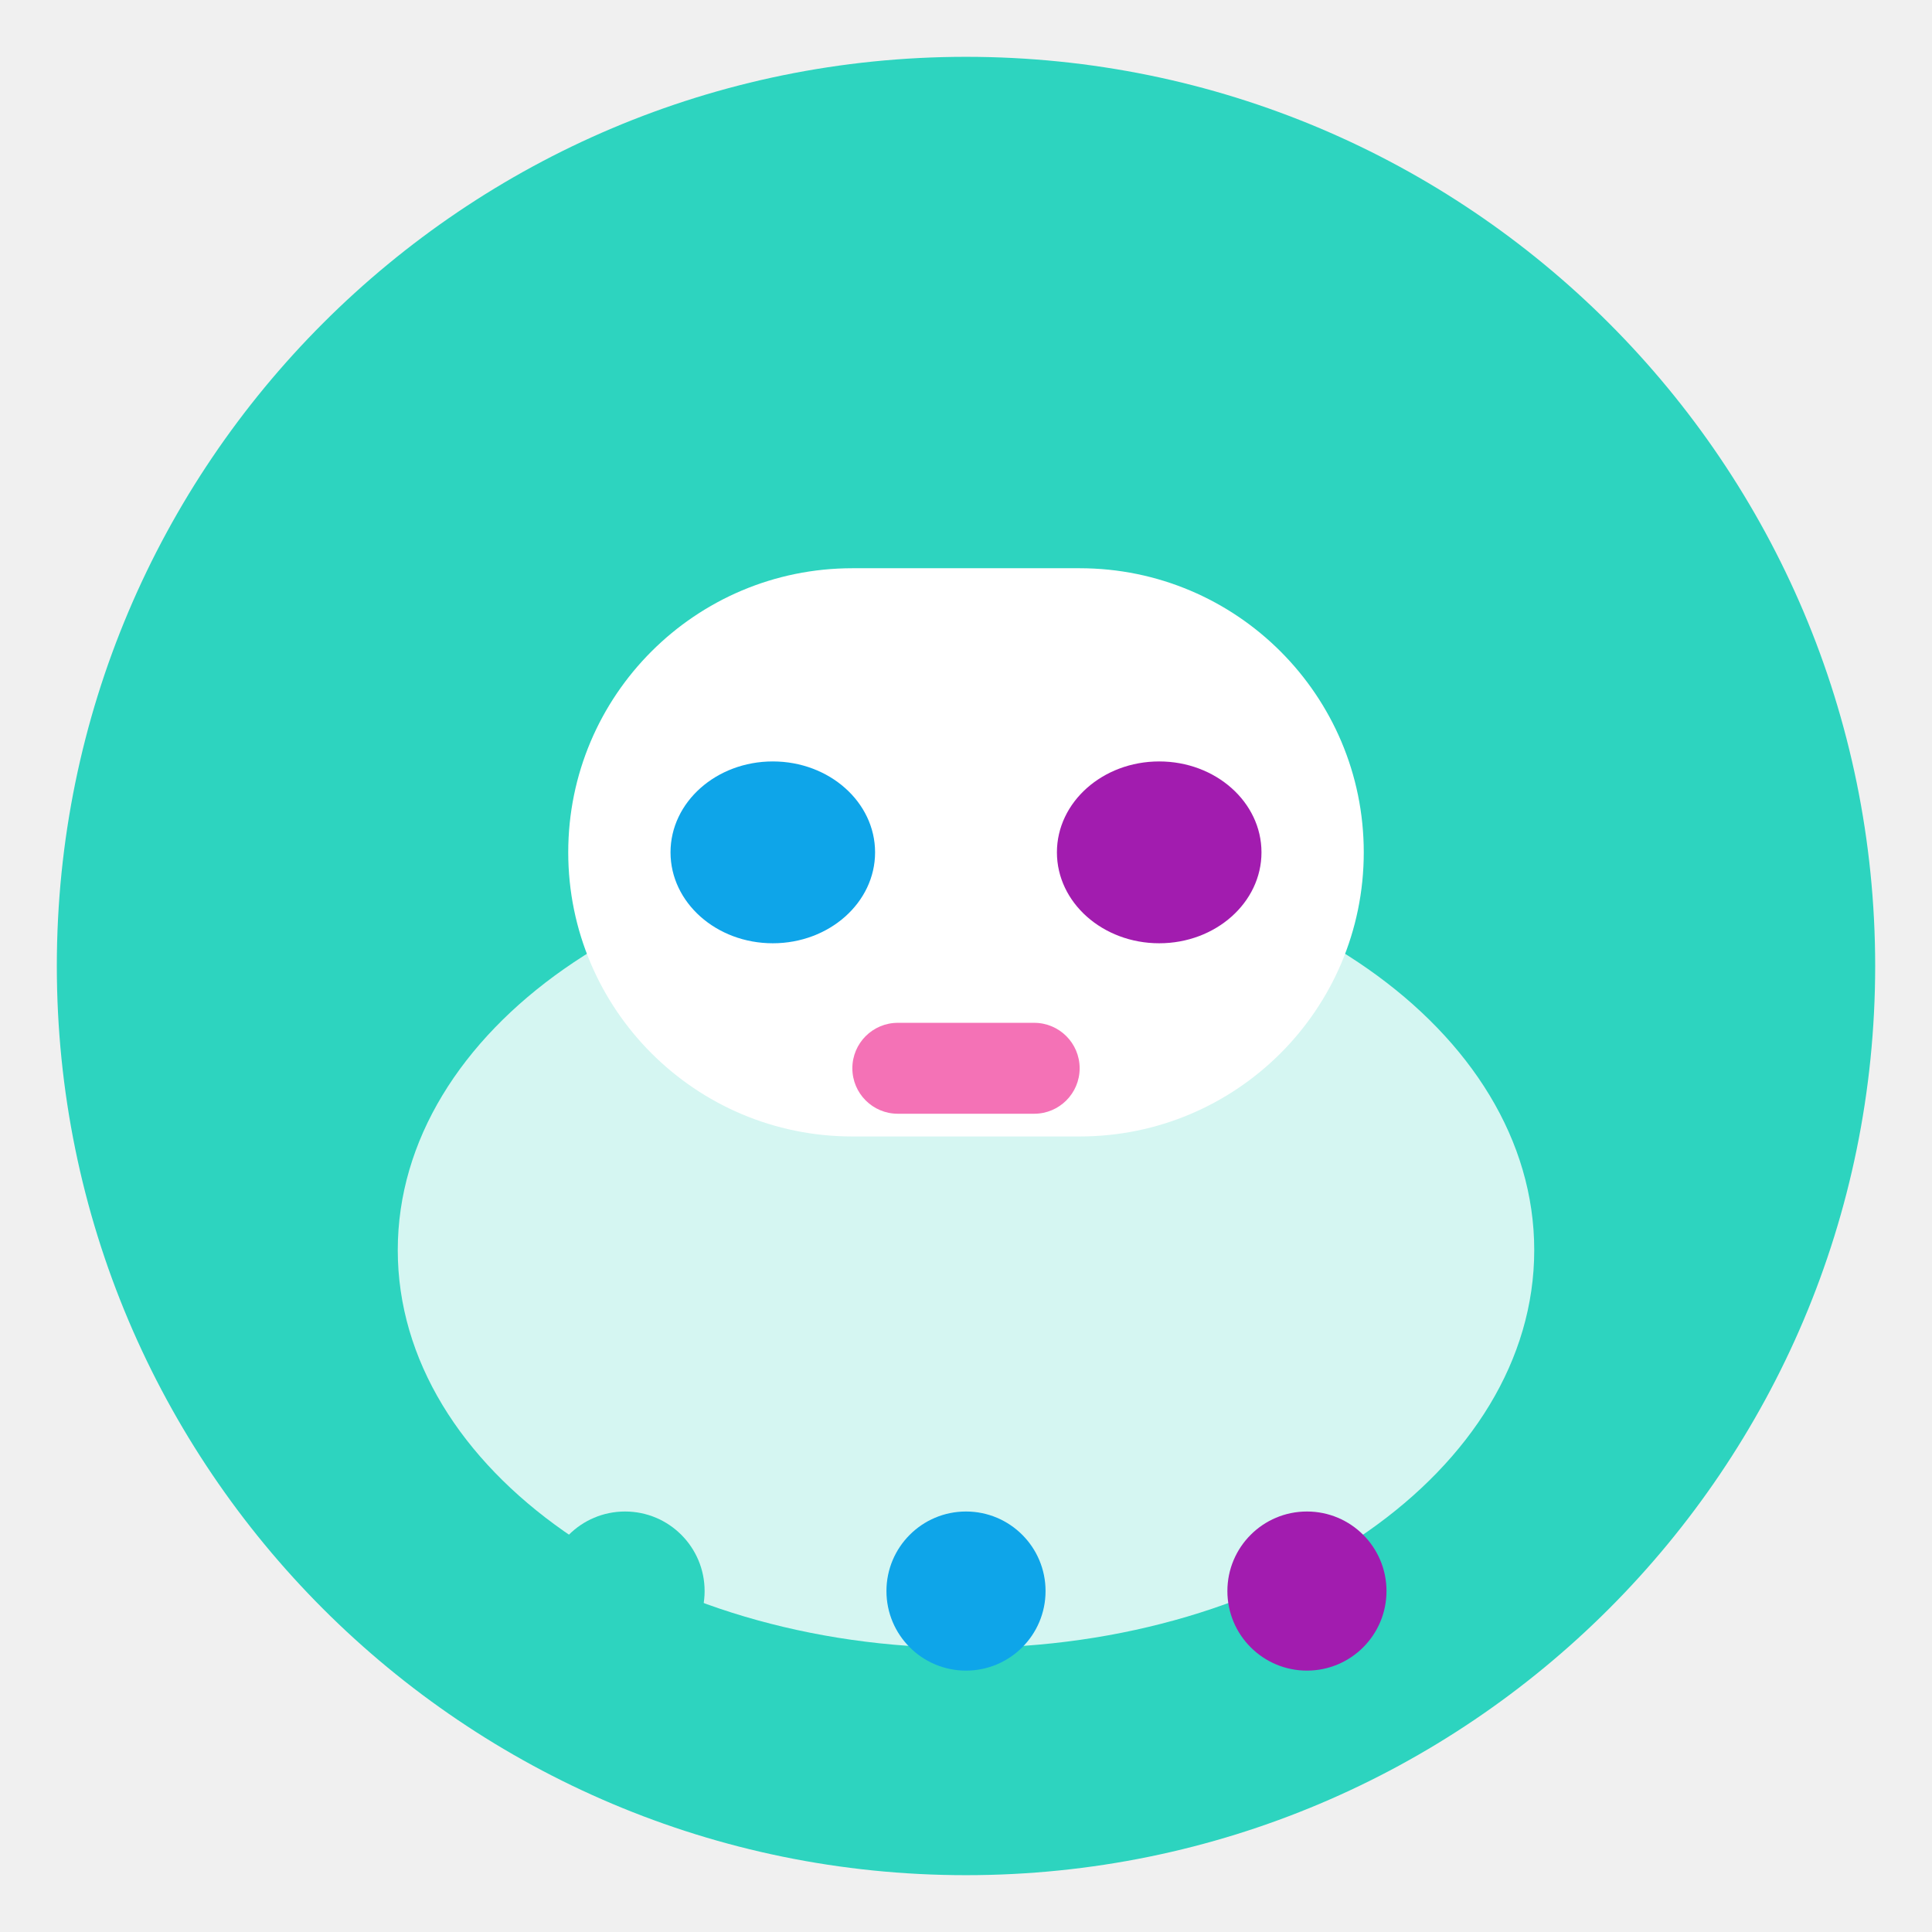
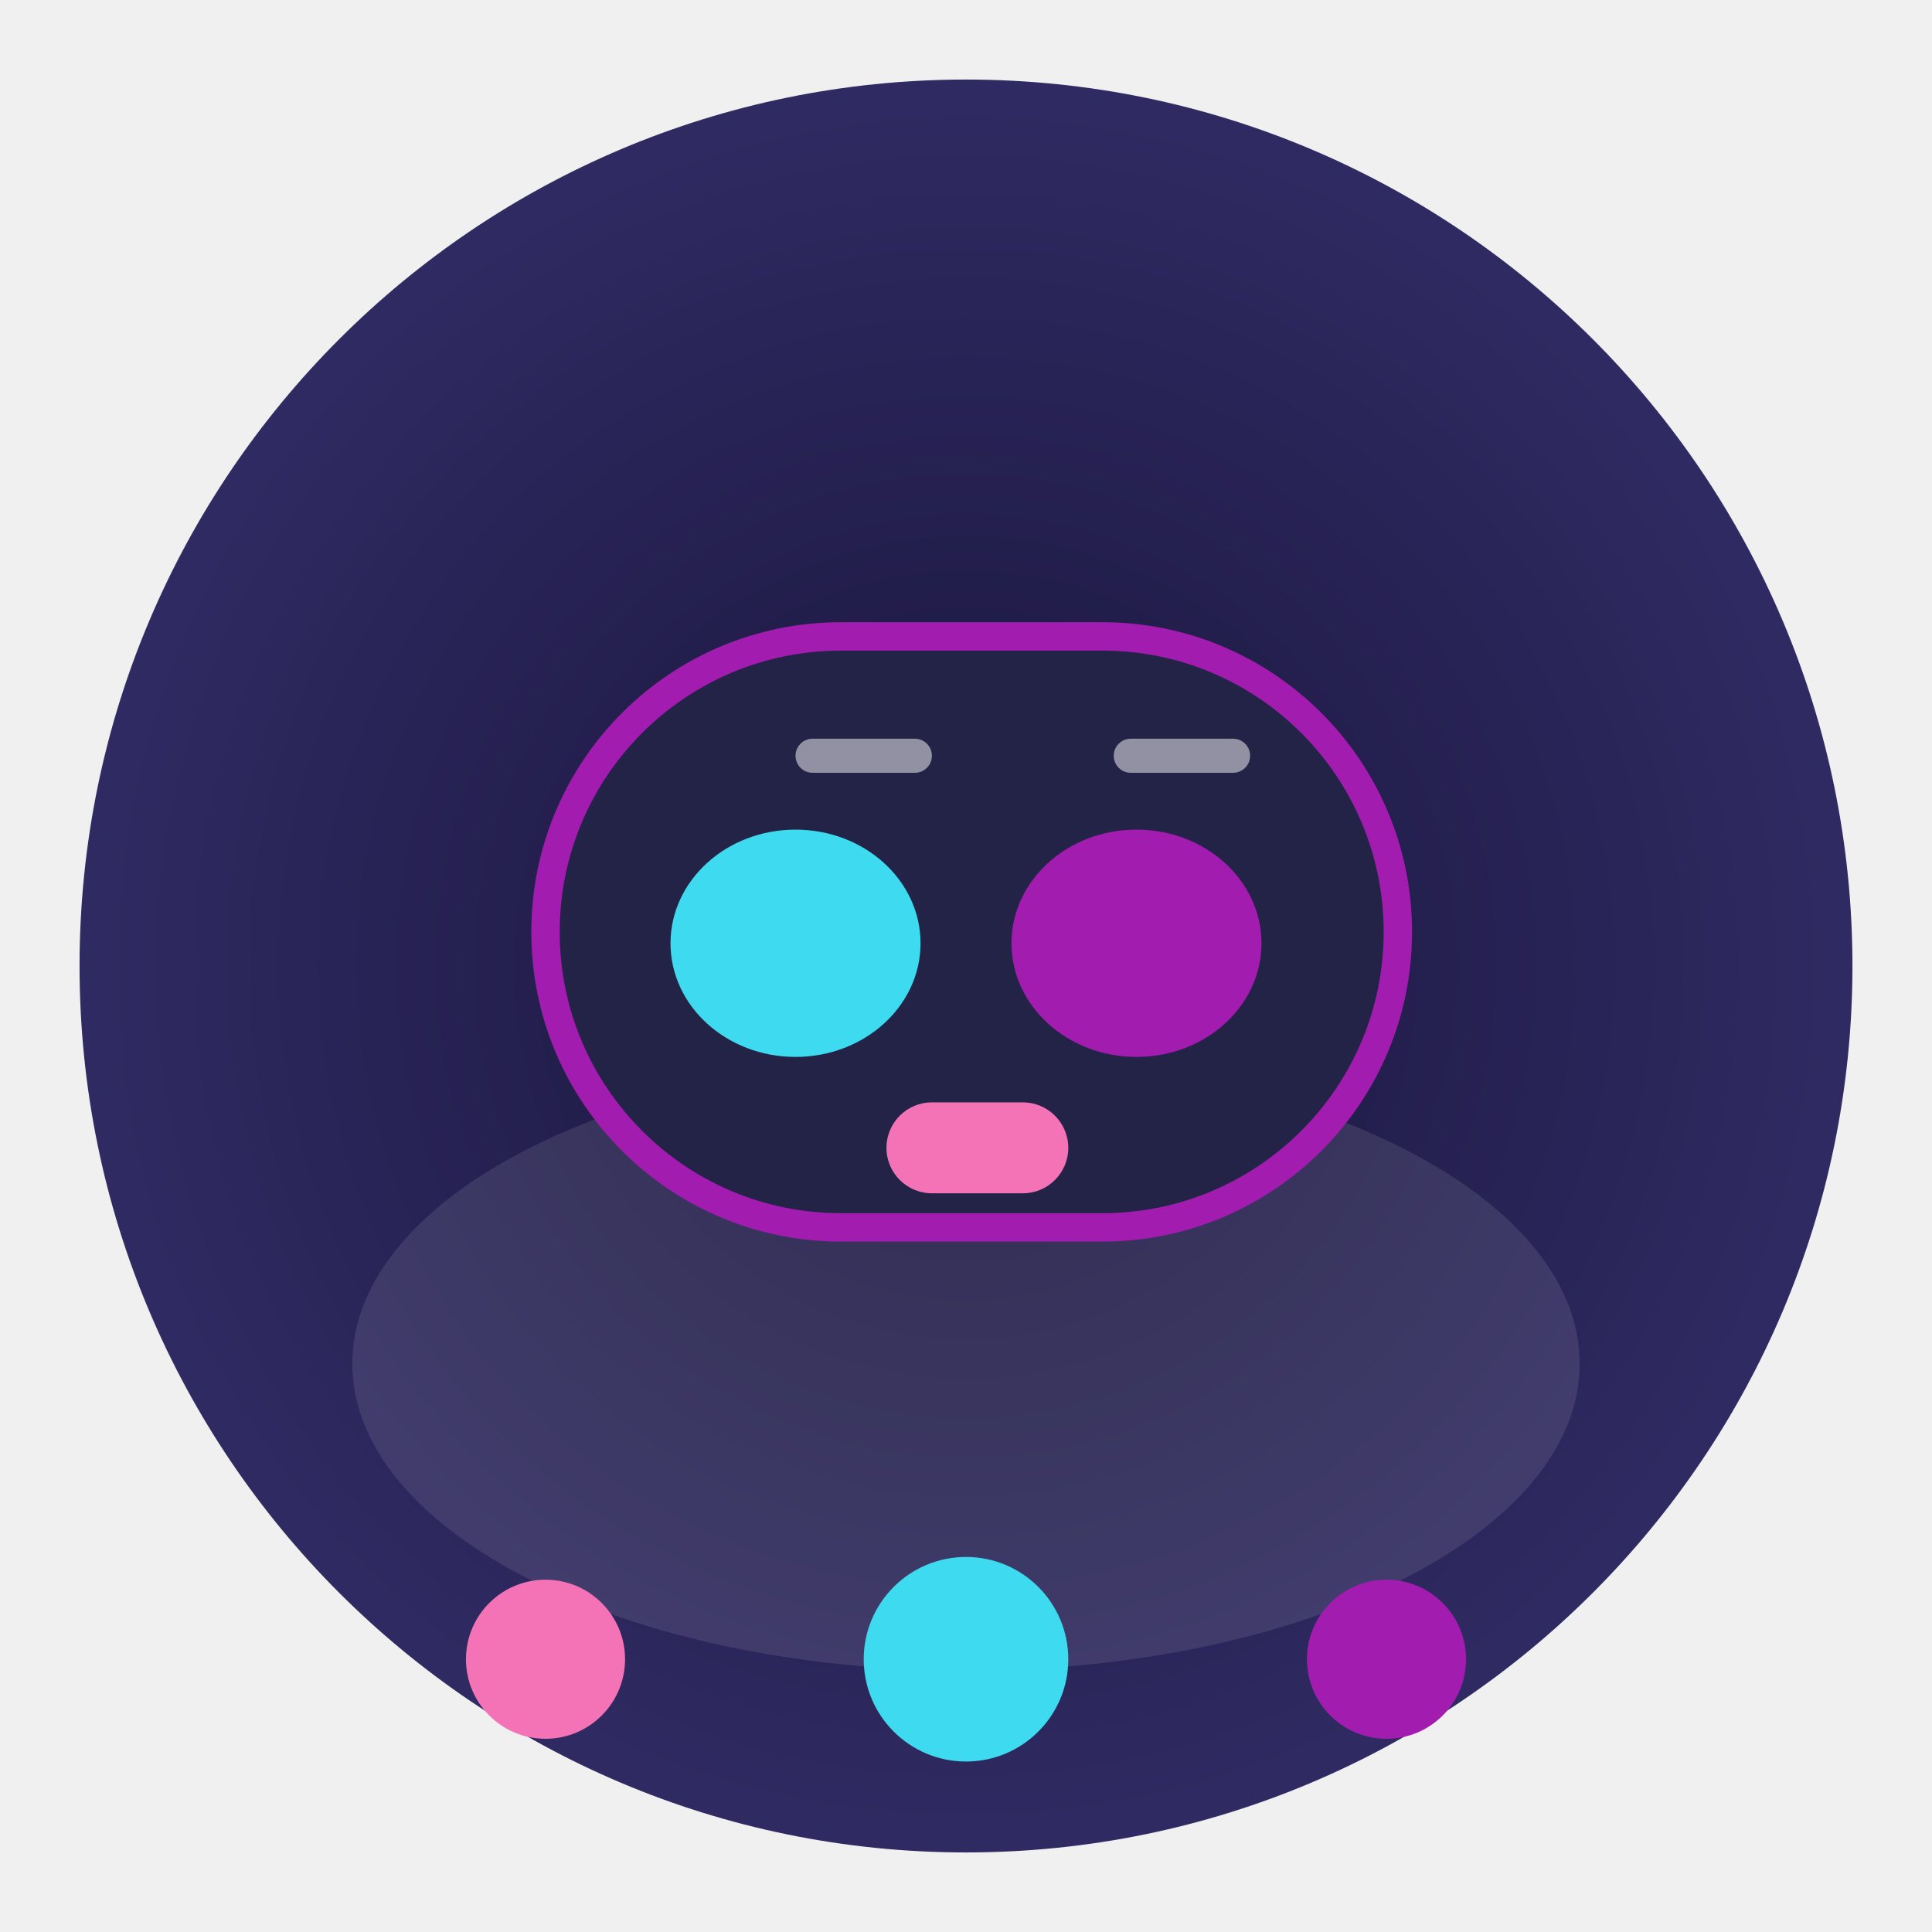
<svg xmlns="http://www.w3.org/2000/svg" width="170" height="170" viewBox="0 0 170 170" fill="none">
-   <circle cx="85" cy="85" r="80" fill="#2DD4BF" />
-   <ellipse cx="85" cy="110" rx="50" ry="35" fill="#fff" opacity="0.8" />
-   <rect x="50" y="50" width="70" height="50" rx="25" fill="#fff" />
-   <ellipse cx="68" cy="75" rx="9" ry="8" fill="#0EA5E9" />
-   <ellipse cx="102" cy="75" rx="9" ry="8" fill="#A21CAF" />
-   <rect x="75" y="90" width="20" height="8" rx="4" fill="#F472B6" />
-   <circle cx="85" cy="140" r="7" fill="#0EA5E9" />
-   <circle cx="115" cy="140" r="7" fill="#A21CAF" />
-   <circle cx="55" cy="140" r="7" fill="#2DD4BF" />
+   <circle cx="85" cy="85" r="78" fill="url(#bg-gradient)" />
+   <ellipse cx="85" cy="120" rx="54" ry="27" fill="#fff" opacity="0.10" />
+   <rect x="48" y="56" width="75" height="52" rx="26" fill="#232347" stroke="#A21CAF" stroke-width="2.5" />
+   <ellipse cx="70" cy="83" rx="11" ry="10" fill="#3EDBF0" />
+   <ellipse cx="100" cy="83" rx="11" ry="10" fill="#A21CAF" />
+   <rect x="78" y="97" width="16" height="8" rx="4" fill="#F472B6" />
+   <circle cx="85" cy="146" r="9" fill="#3EDBF0" />
+   <circle cx="122" cy="146" r="7" fill="#A21CAF" />
+   <circle cx="48" cy="146" r="7" fill="#F472B6" />
+   <rect x="70" y="65" width="12" height="3" rx="1.5" fill="#fff" opacity="0.5" />
+   <rect x="98" y="65" width="12" height="3" rx="1.5" fill="#fff" opacity="0.5" />
+   <defs>
+     <radialGradient id="bg-gradient" cx="0" cy="0" r="1" gradientTransform="translate(85 85) scale(80)" gradientUnits="userSpaceOnUse">
+       <stop stop-color="#18143a" />
+       <stop offset="1" stop-color="#302b63" />
+     </radialGradient>
+   </defs>
</svg>
